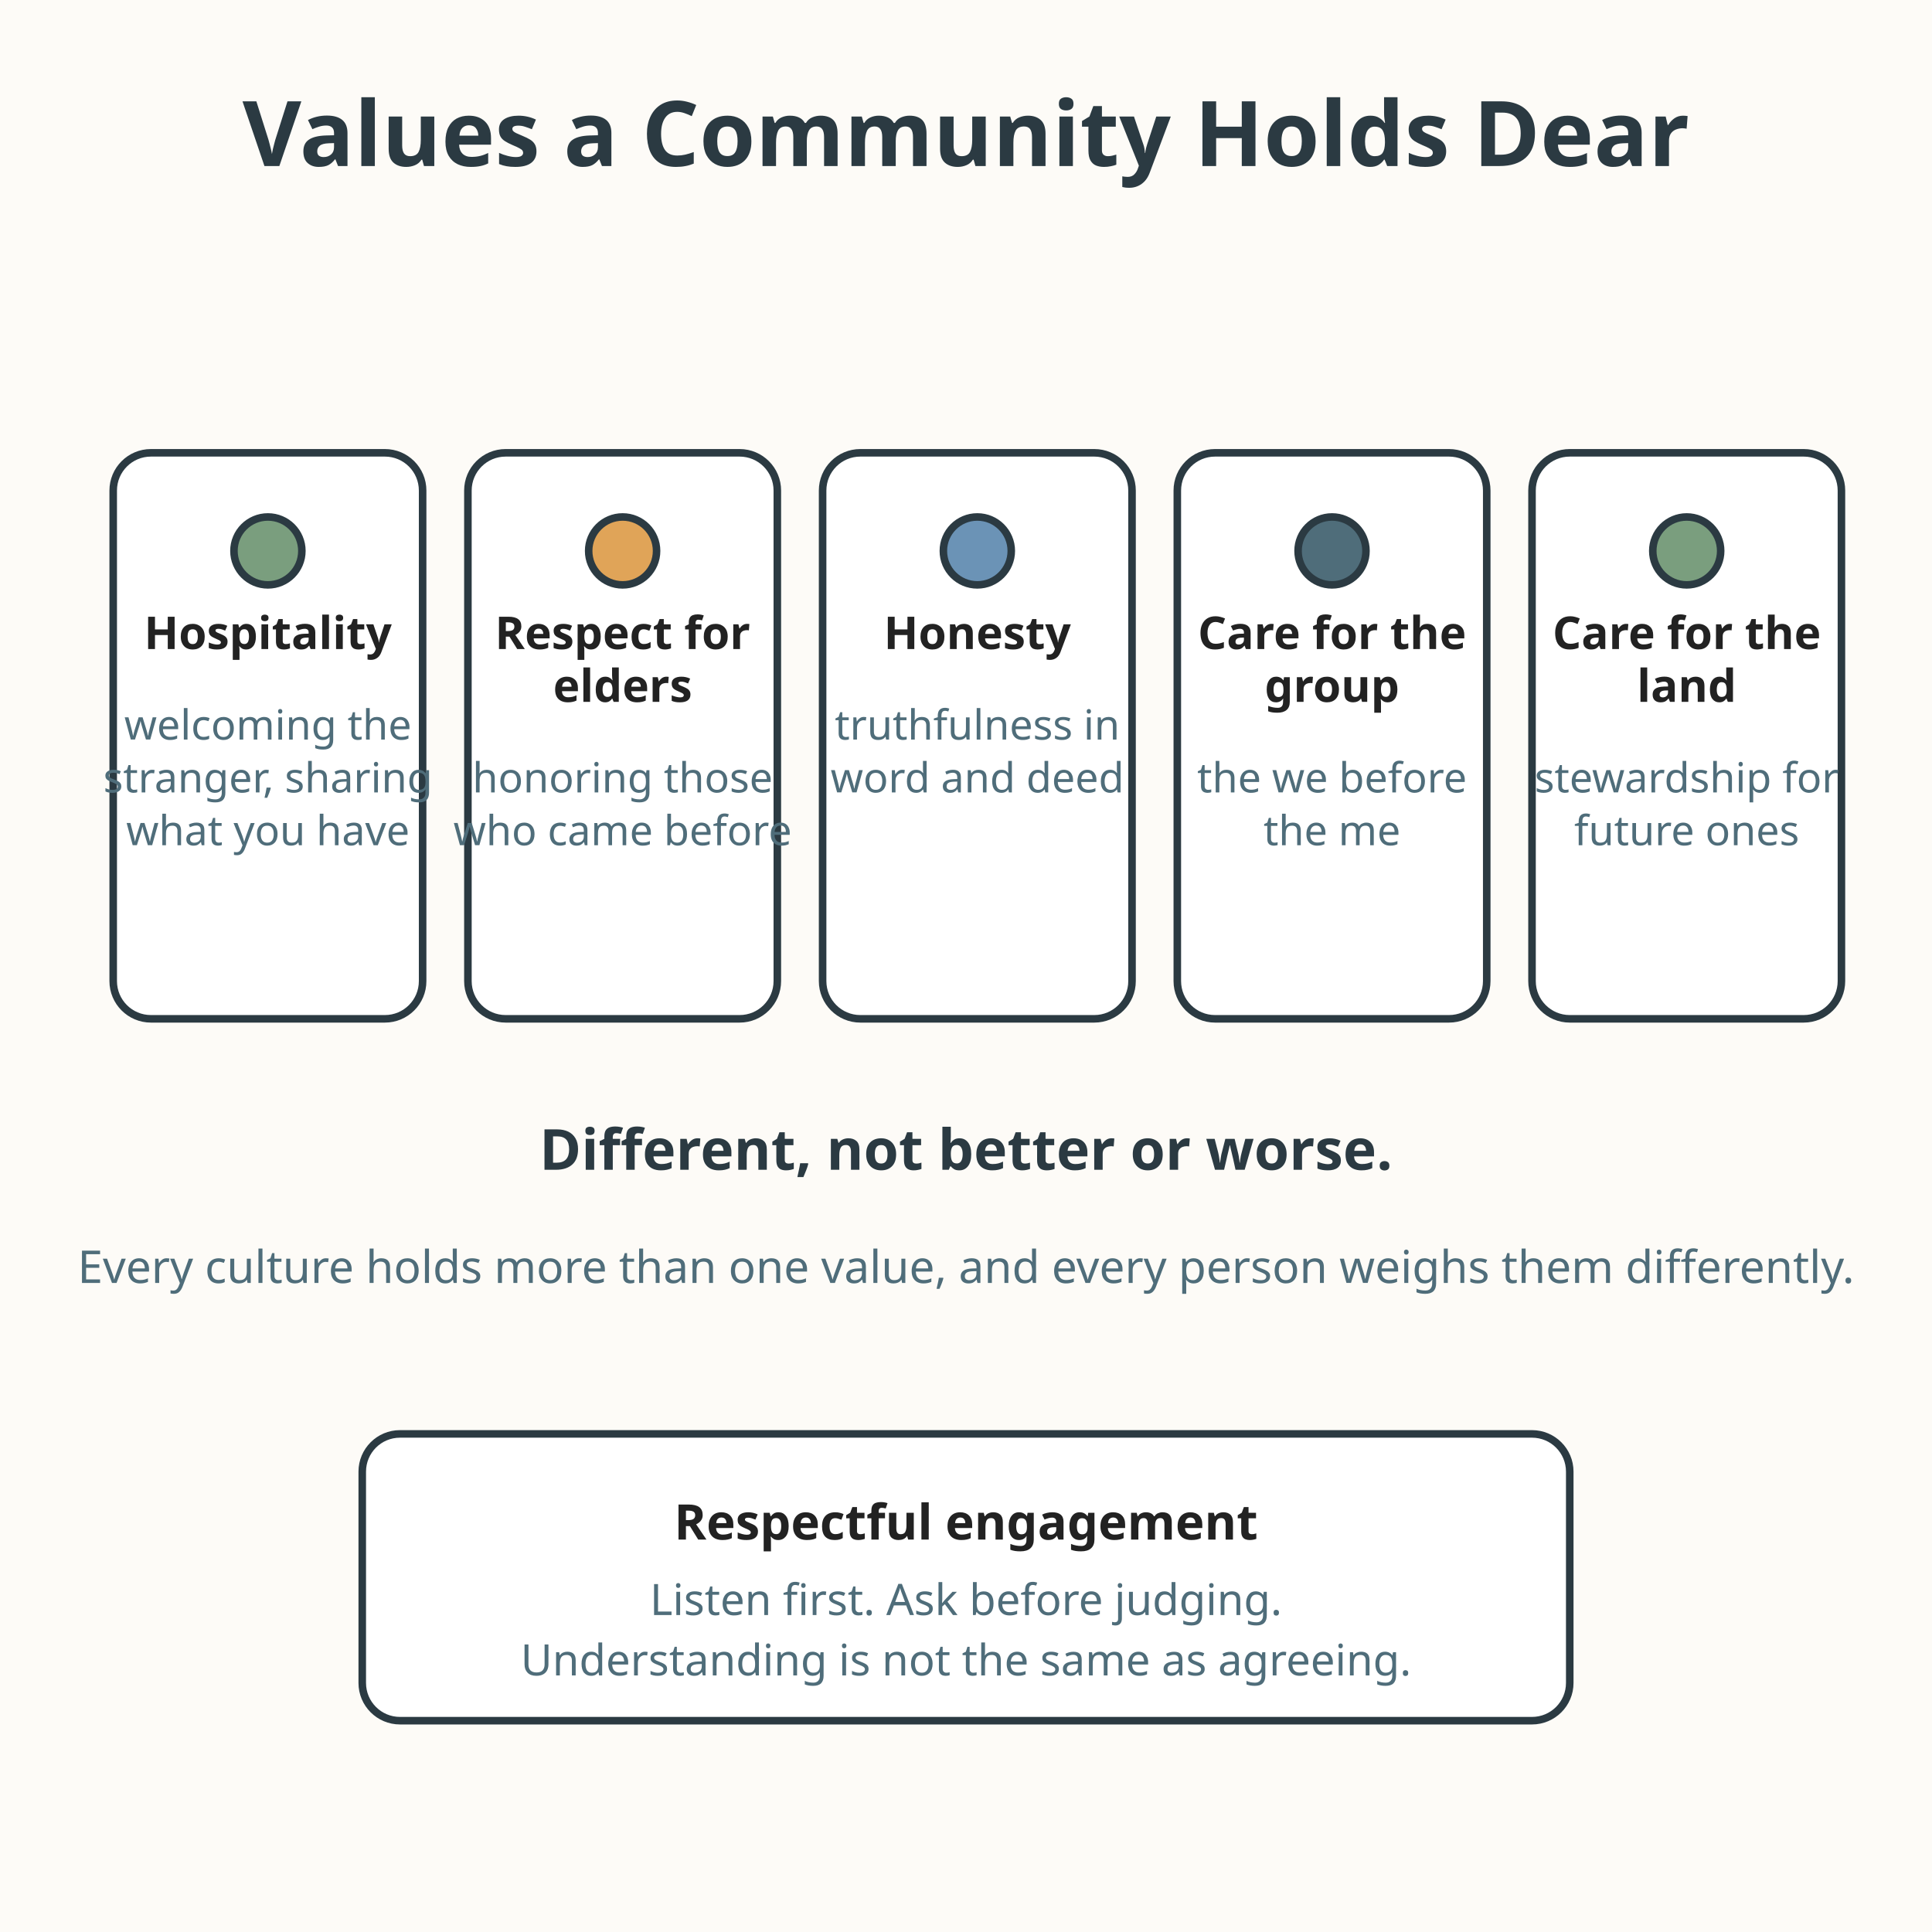
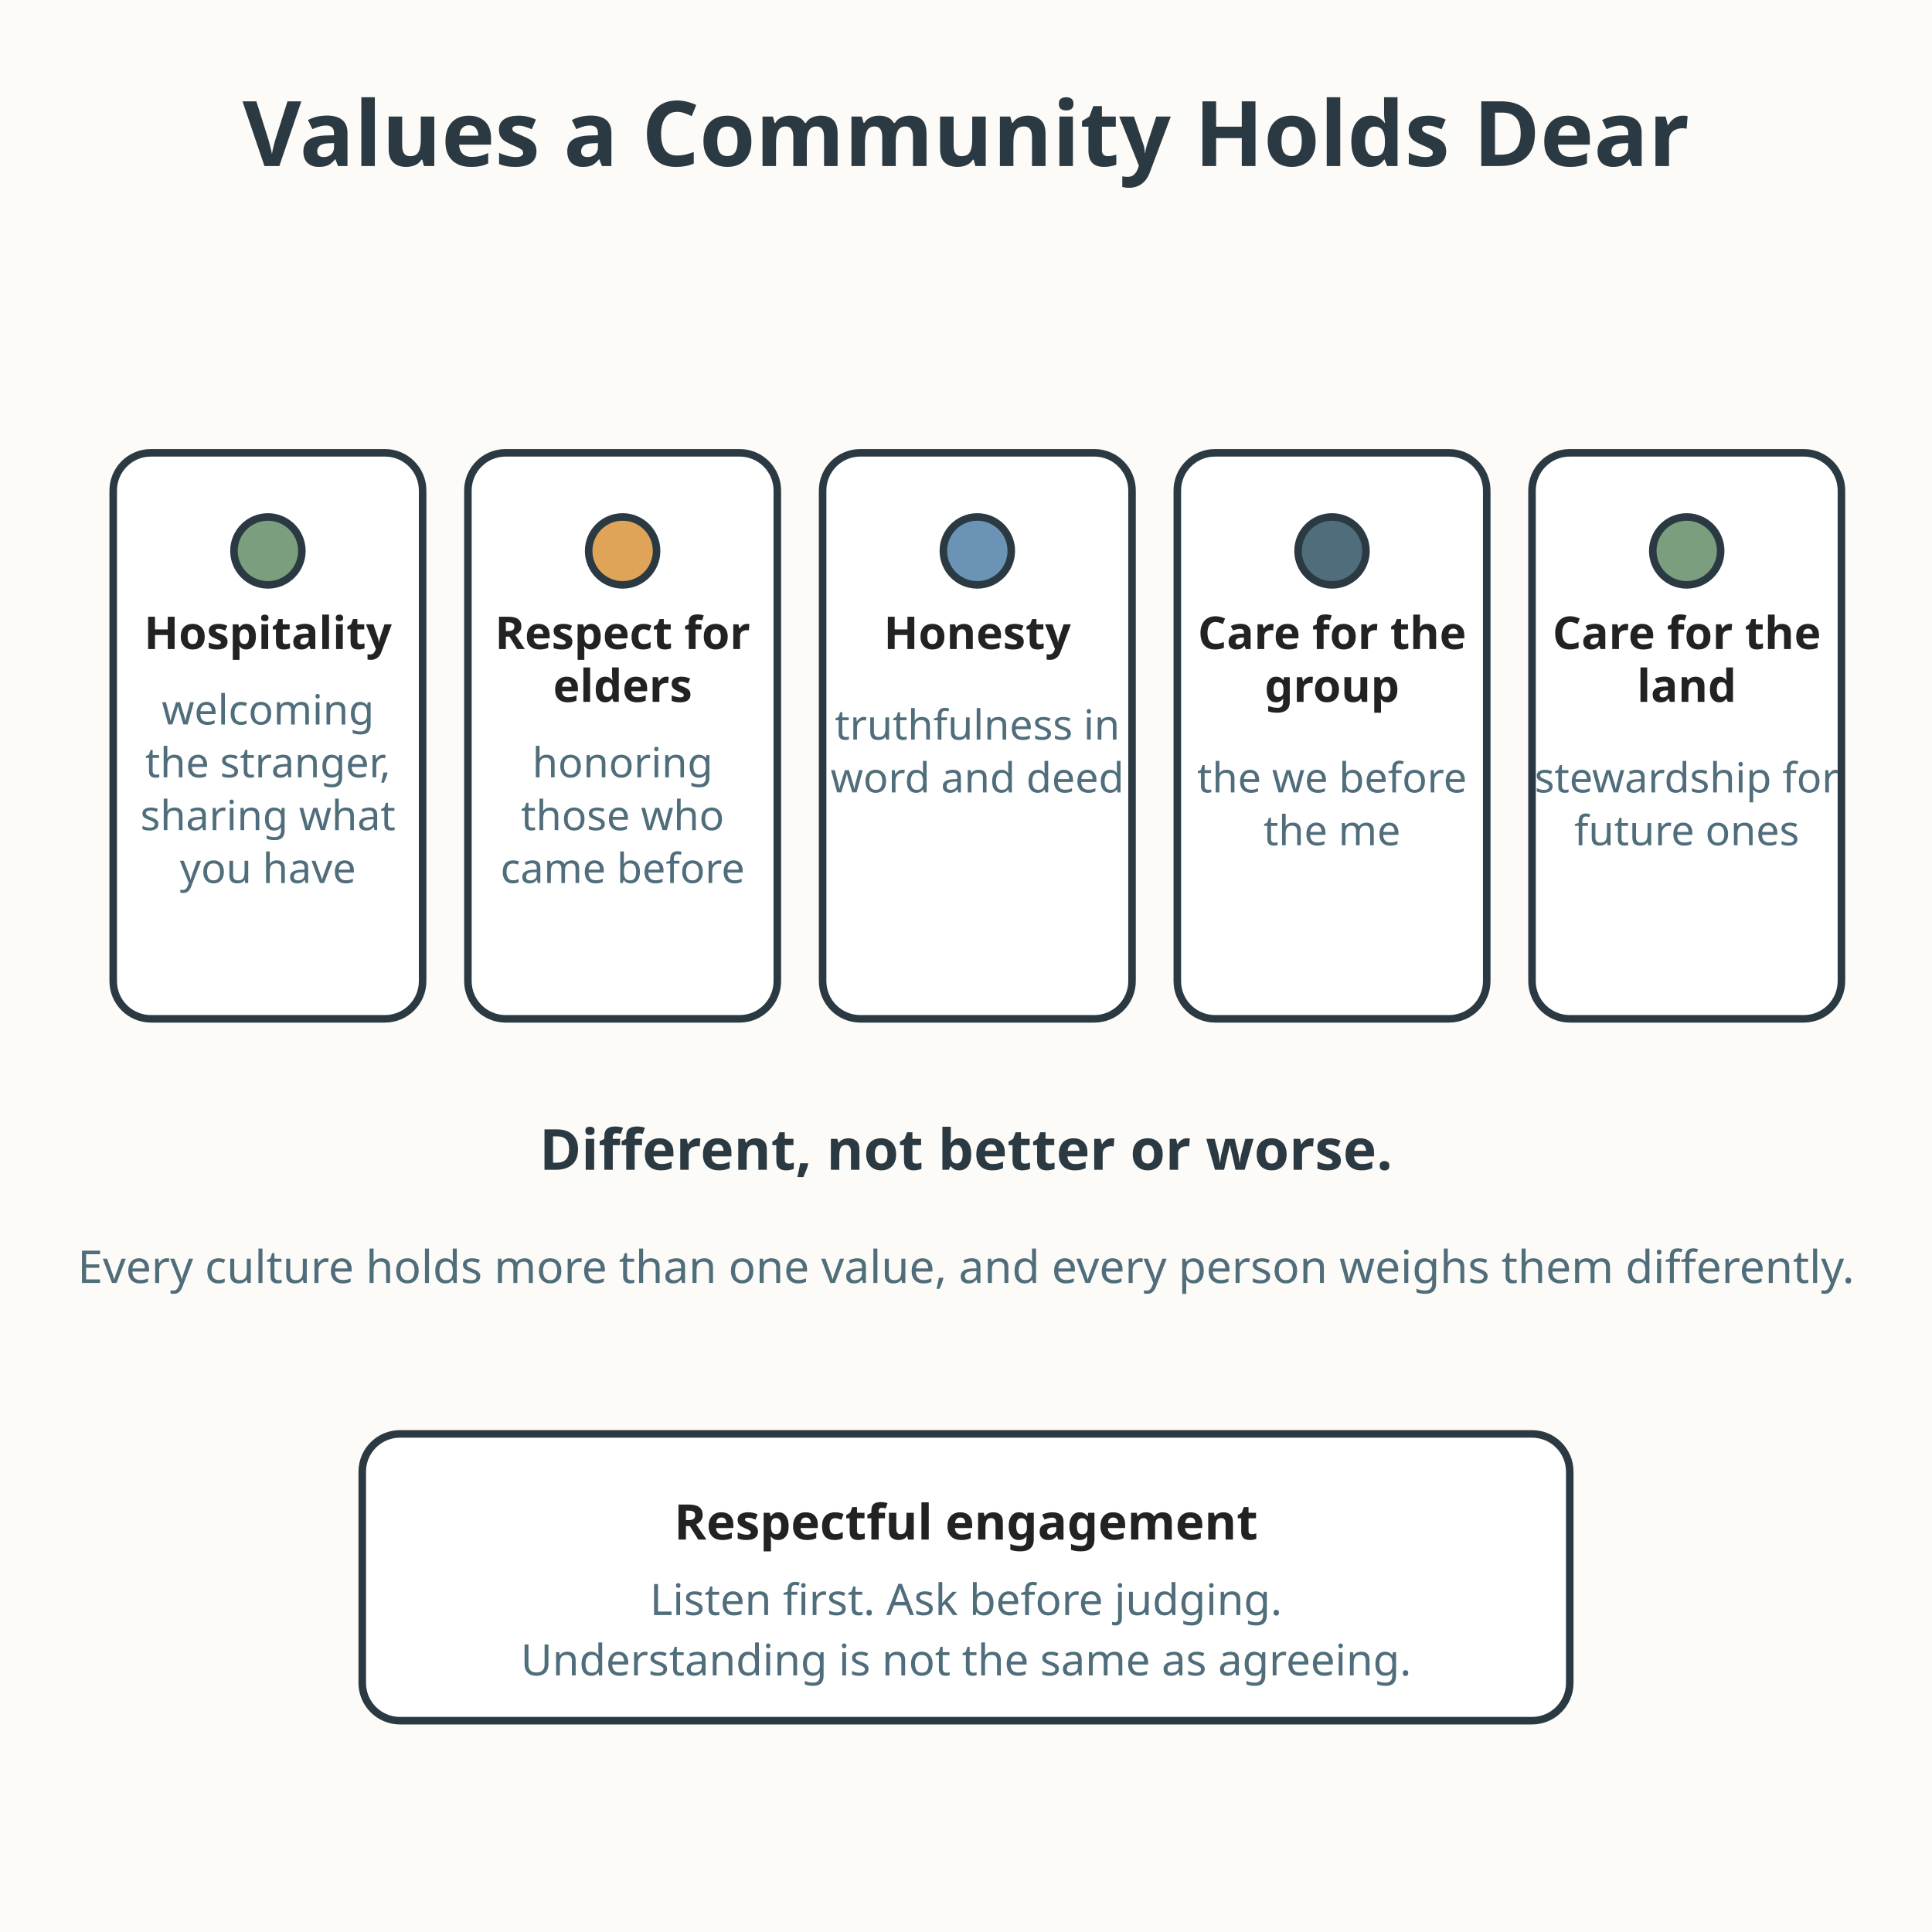
<svg xmlns="http://www.w3.org/2000/svg" viewBox="0 0 512 512" role="img" aria-labelledby="title-L-08-010-03-values-spectrum desc-L-08-010-03-values-spectrum">
  <rect width="512" height="512" fill="#fdfbf7" />
  <text x="256" y="44" text-anchor="middle" font-family="sans-serif" font-size="24" font-weight="bold" fill="#2b3a42">Values a Community Holds Dear</text>
  <rect x="30" y="120" width="82" height="150" rx="10" fill="#ffffff" stroke="#2b3a42" stroke-width="2" />
  <circle cx="71" cy="146" r="9" fill="#7a9e7e" stroke="#2b3a42" stroke-width="2" />
  <text x="71" y="172" text-anchor="middle" font-family="sans-serif" font-size="12" font-weight="bold" fill="#222222">Hospitality</text>
-   <text x="71" y="196" text-anchor="middle" font-family="sans-serif" font-size="11" fill="#4f6d7a">welcoming the</text>
-   <text x="71" y="210" text-anchor="middle" font-family="sans-serif" font-size="11" fill="#4f6d7a">stranger, sharing</text>
-   <text x="71" y="224" text-anchor="middle" font-family="sans-serif" font-size="11" fill="#4f6d7a">what you have</text>
+   <text x="71" y="192" text-anchor="middle" font-family="sans-serif" font-size="11" fill="#4f6d7a">welcoming</text>
+   <text x="71" y="206" text-anchor="middle" font-family="sans-serif" font-size="11" fill="#4f6d7a">the stranger,</text>
+   <text x="71" y="220" text-anchor="middle" font-family="sans-serif" font-size="11" fill="#4f6d7a">sharing what</text>
+   <text x="71" y="234" text-anchor="middle" font-family="sans-serif" font-size="11" fill="#4f6d7a">you have</text>
  <rect x="124" y="120" width="82" height="150" rx="10" fill="#ffffff" stroke="#2b3a42" stroke-width="2" />
  <circle cx="165" cy="146" r="9" fill="#e0a458" stroke="#2b3a42" stroke-width="2" />
  <text x="165" y="172" text-anchor="middle" font-family="sans-serif" font-size="12" font-weight="bold" fill="#222222">Respect for</text>
  <text x="165" y="186" text-anchor="middle" font-family="sans-serif" font-size="12" font-weight="bold" fill="#222222">elders</text>
-   <text x="165" y="210" text-anchor="middle" font-family="sans-serif" font-size="11" fill="#4f6d7a">honoring those</text>
-   <text x="165" y="224" text-anchor="middle" font-family="sans-serif" font-size="11" fill="#4f6d7a">who came before</text>
+   <text x="165" y="206" text-anchor="middle" font-family="sans-serif" font-size="11" fill="#4f6d7a">honoring</text>
+   <text x="165" y="220" text-anchor="middle" font-family="sans-serif" font-size="11" fill="#4f6d7a">those who</text>
+   <text x="165" y="234" text-anchor="middle" font-family="sans-serif" font-size="11" fill="#4f6d7a">came before</text>
  <rect x="218" y="120" width="82" height="150" rx="10" fill="#ffffff" stroke="#2b3a42" stroke-width="2" />
  <circle cx="259" cy="146" r="9" fill="#6b93b6" stroke="#2b3a42" stroke-width="2" />
  <text x="259" y="172" text-anchor="middle" font-family="sans-serif" font-size="12" font-weight="bold" fill="#222222">Honesty</text>
  <text x="259" y="196" text-anchor="middle" font-family="sans-serif" font-size="11" fill="#4f6d7a">truthfulness in</text>
  <text x="259" y="210" text-anchor="middle" font-family="sans-serif" font-size="11" fill="#4f6d7a">word and deed</text>
  <rect x="312" y="120" width="82" height="150" rx="10" fill="#ffffff" stroke="#2b3a42" stroke-width="2" />
  <circle cx="353" cy="146" r="9" fill="#4f6d7a" stroke="#2b3a42" stroke-width="2" />
  <text x="353" y="172" text-anchor="middle" font-family="sans-serif" font-size="12" font-weight="bold" fill="#222222">Care for the</text>
  <text x="353" y="186" text-anchor="middle" font-family="sans-serif" font-size="12" font-weight="bold" fill="#222222">group</text>
  <text x="353" y="210" text-anchor="middle" font-family="sans-serif" font-size="11" fill="#4f6d7a">the we before</text>
  <text x="353" y="224" text-anchor="middle" font-family="sans-serif" font-size="11" fill="#4f6d7a">the me</text>
  <rect x="406" y="120" width="82" height="150" rx="10" fill="#ffffff" stroke="#2b3a42" stroke-width="2" />
  <circle cx="447" cy="146" r="9" fill="#7a9e7e" stroke="#2b3a42" stroke-width="2" />
  <text x="447" y="172" text-anchor="middle" font-family="sans-serif" font-size="12" font-weight="bold" fill="#222222">Care for the</text>
  <text x="447" y="186" text-anchor="middle" font-family="sans-serif" font-size="12" font-weight="bold" fill="#222222">land</text>
  <text x="447" y="210" text-anchor="middle" font-family="sans-serif" font-size="11" fill="#4f6d7a">stewardship for</text>
  <text x="447" y="224" text-anchor="middle" font-family="sans-serif" font-size="11" fill="#4f6d7a">future ones</text>
  <text x="256" y="310" text-anchor="middle" font-family="sans-serif" font-size="15" font-weight="bold" fill="#2b3a42">Different, not better or worse.</text>
  <text x="256" y="340" text-anchor="middle" font-family="sans-serif" font-size="12" fill="#4f6d7a">Every culture holds more than one value, and every person weighs them differently.</text>
  <rect x="96" y="380" width="320" height="76" rx="10" fill="#ffffff" stroke="#2b3a42" stroke-width="2" />
  <text x="256" y="408" text-anchor="middle" font-family="sans-serif" font-size="13" font-weight="bold" fill="#222222">Respectful engagement</text>
  <text x="256" y="428" text-anchor="middle" font-family="sans-serif" font-size="11.5" fill="#4f6d7a">Listen first. Ask before judging.</text>
  <text x="256" y="444" text-anchor="middle" font-family="sans-serif" font-size="11.5" fill="#4f6d7a">Understanding is not the same as agreeing.</text>
</svg>
